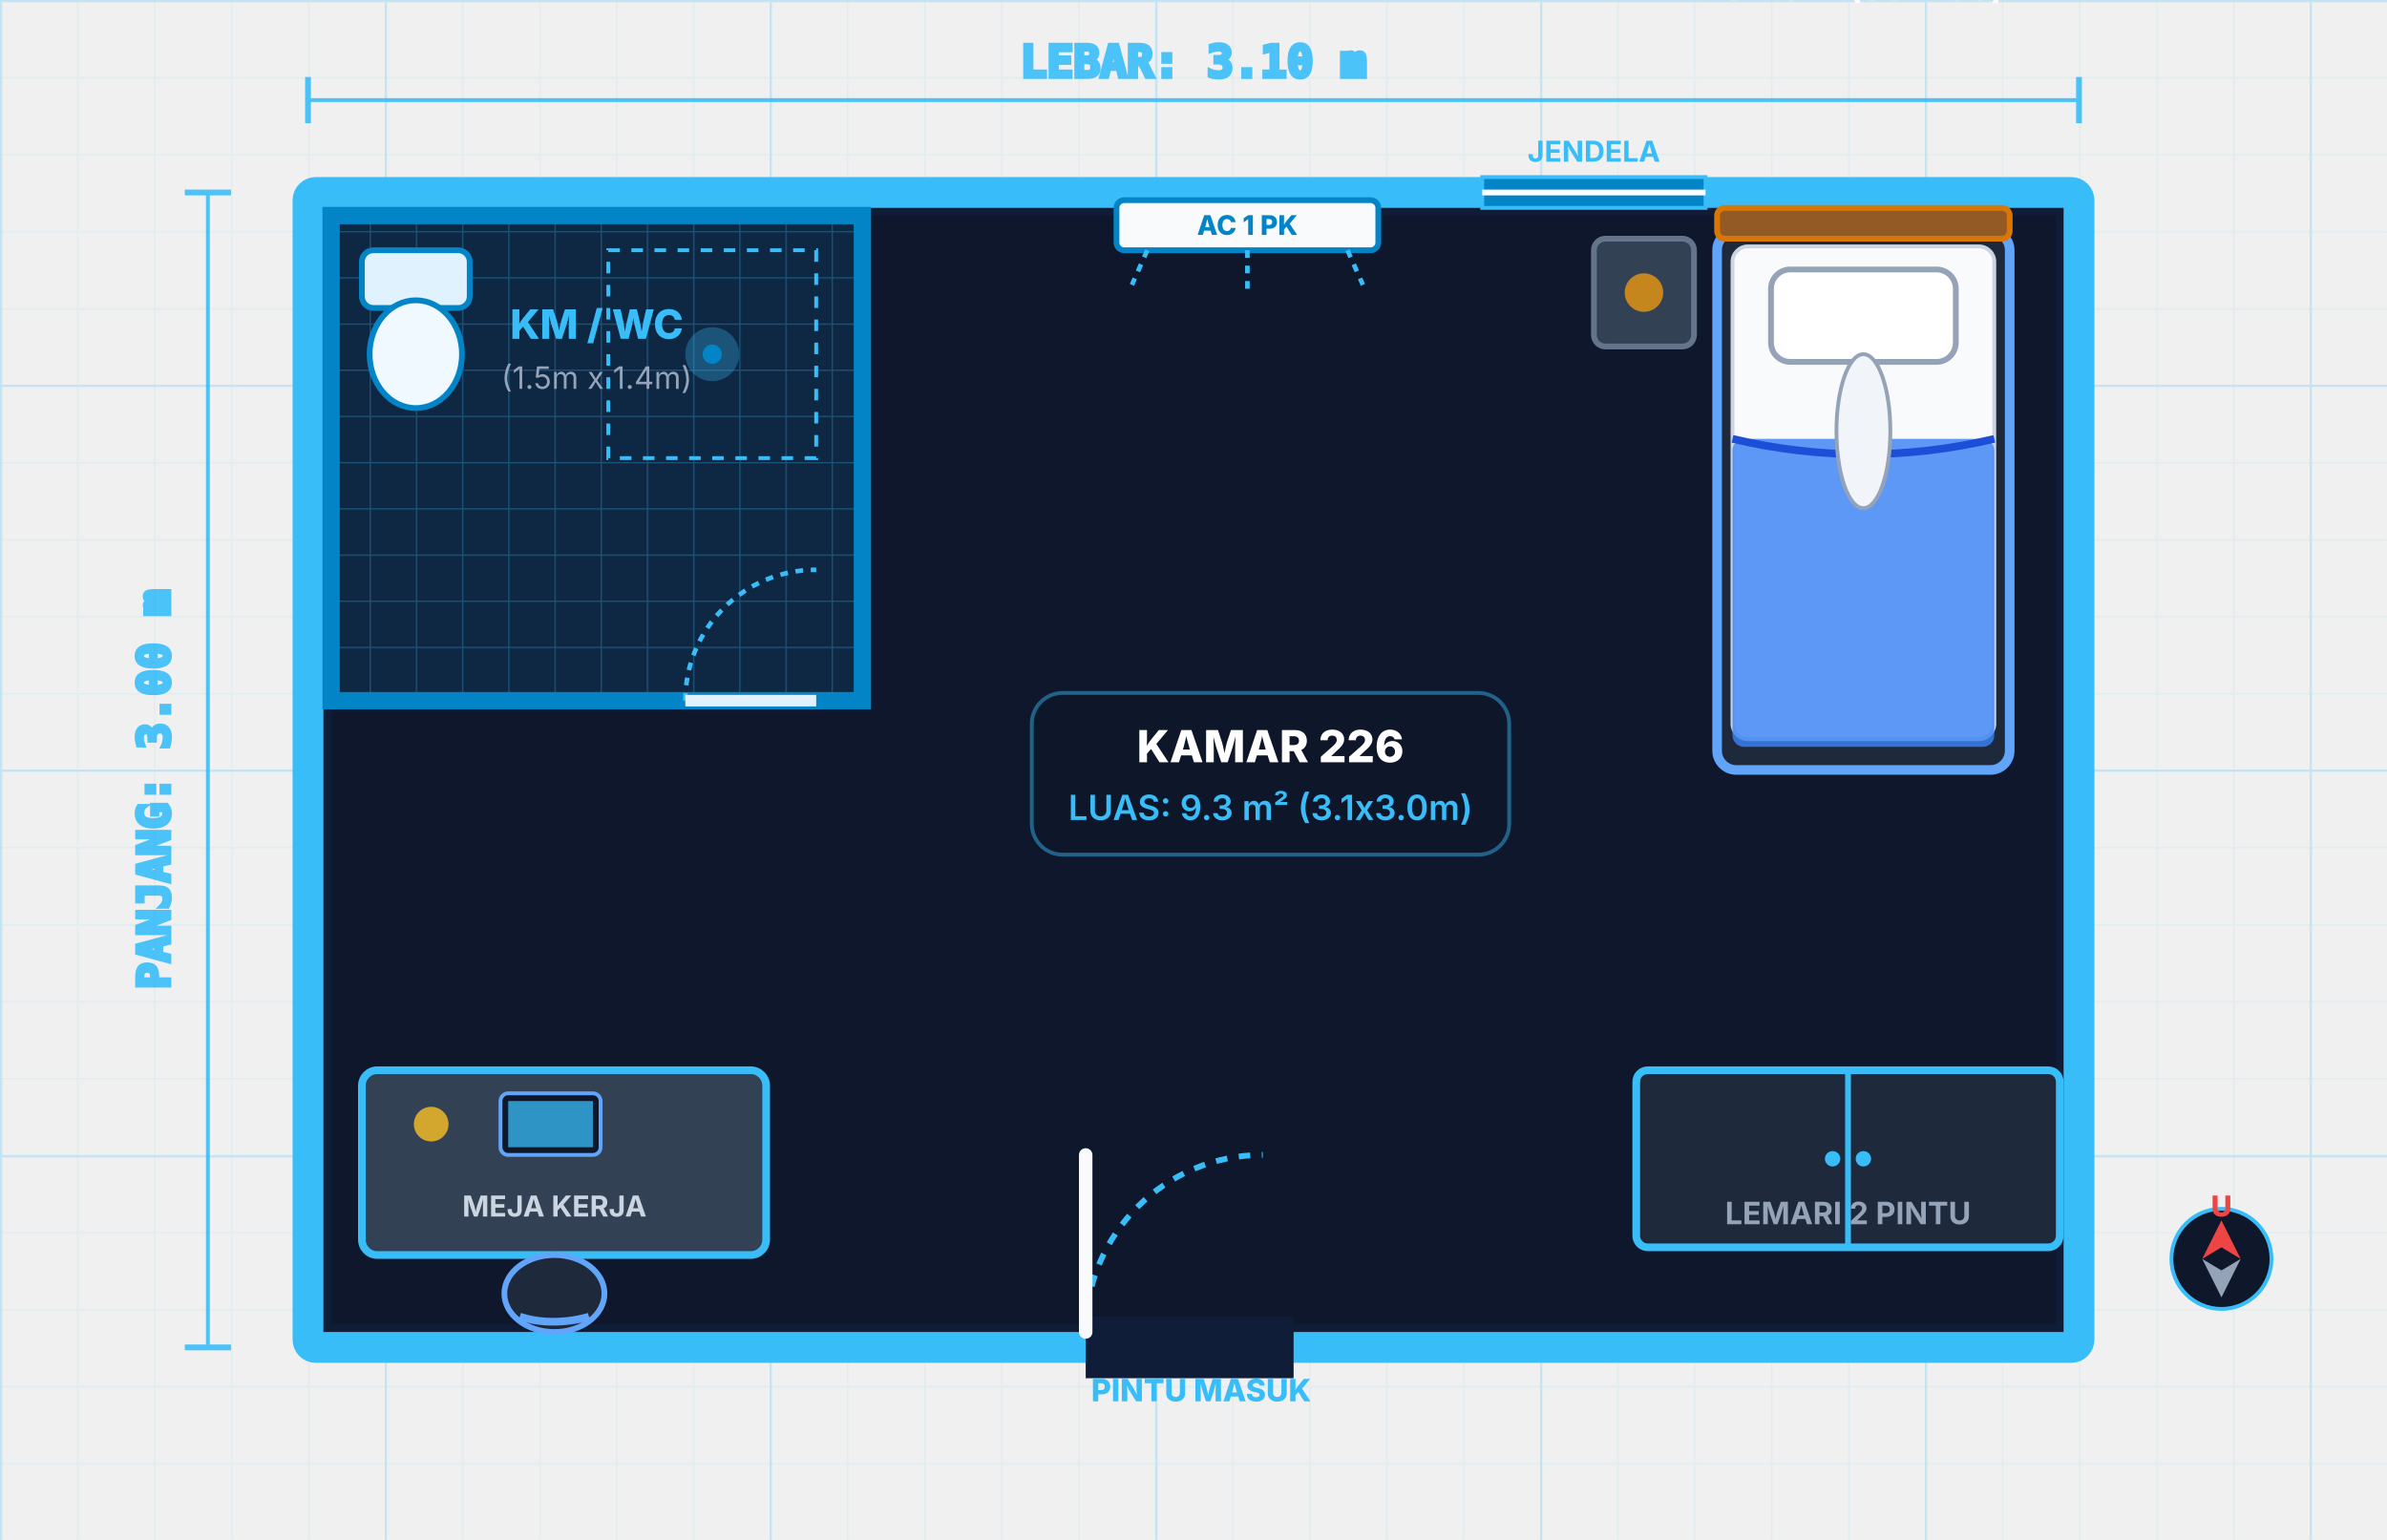
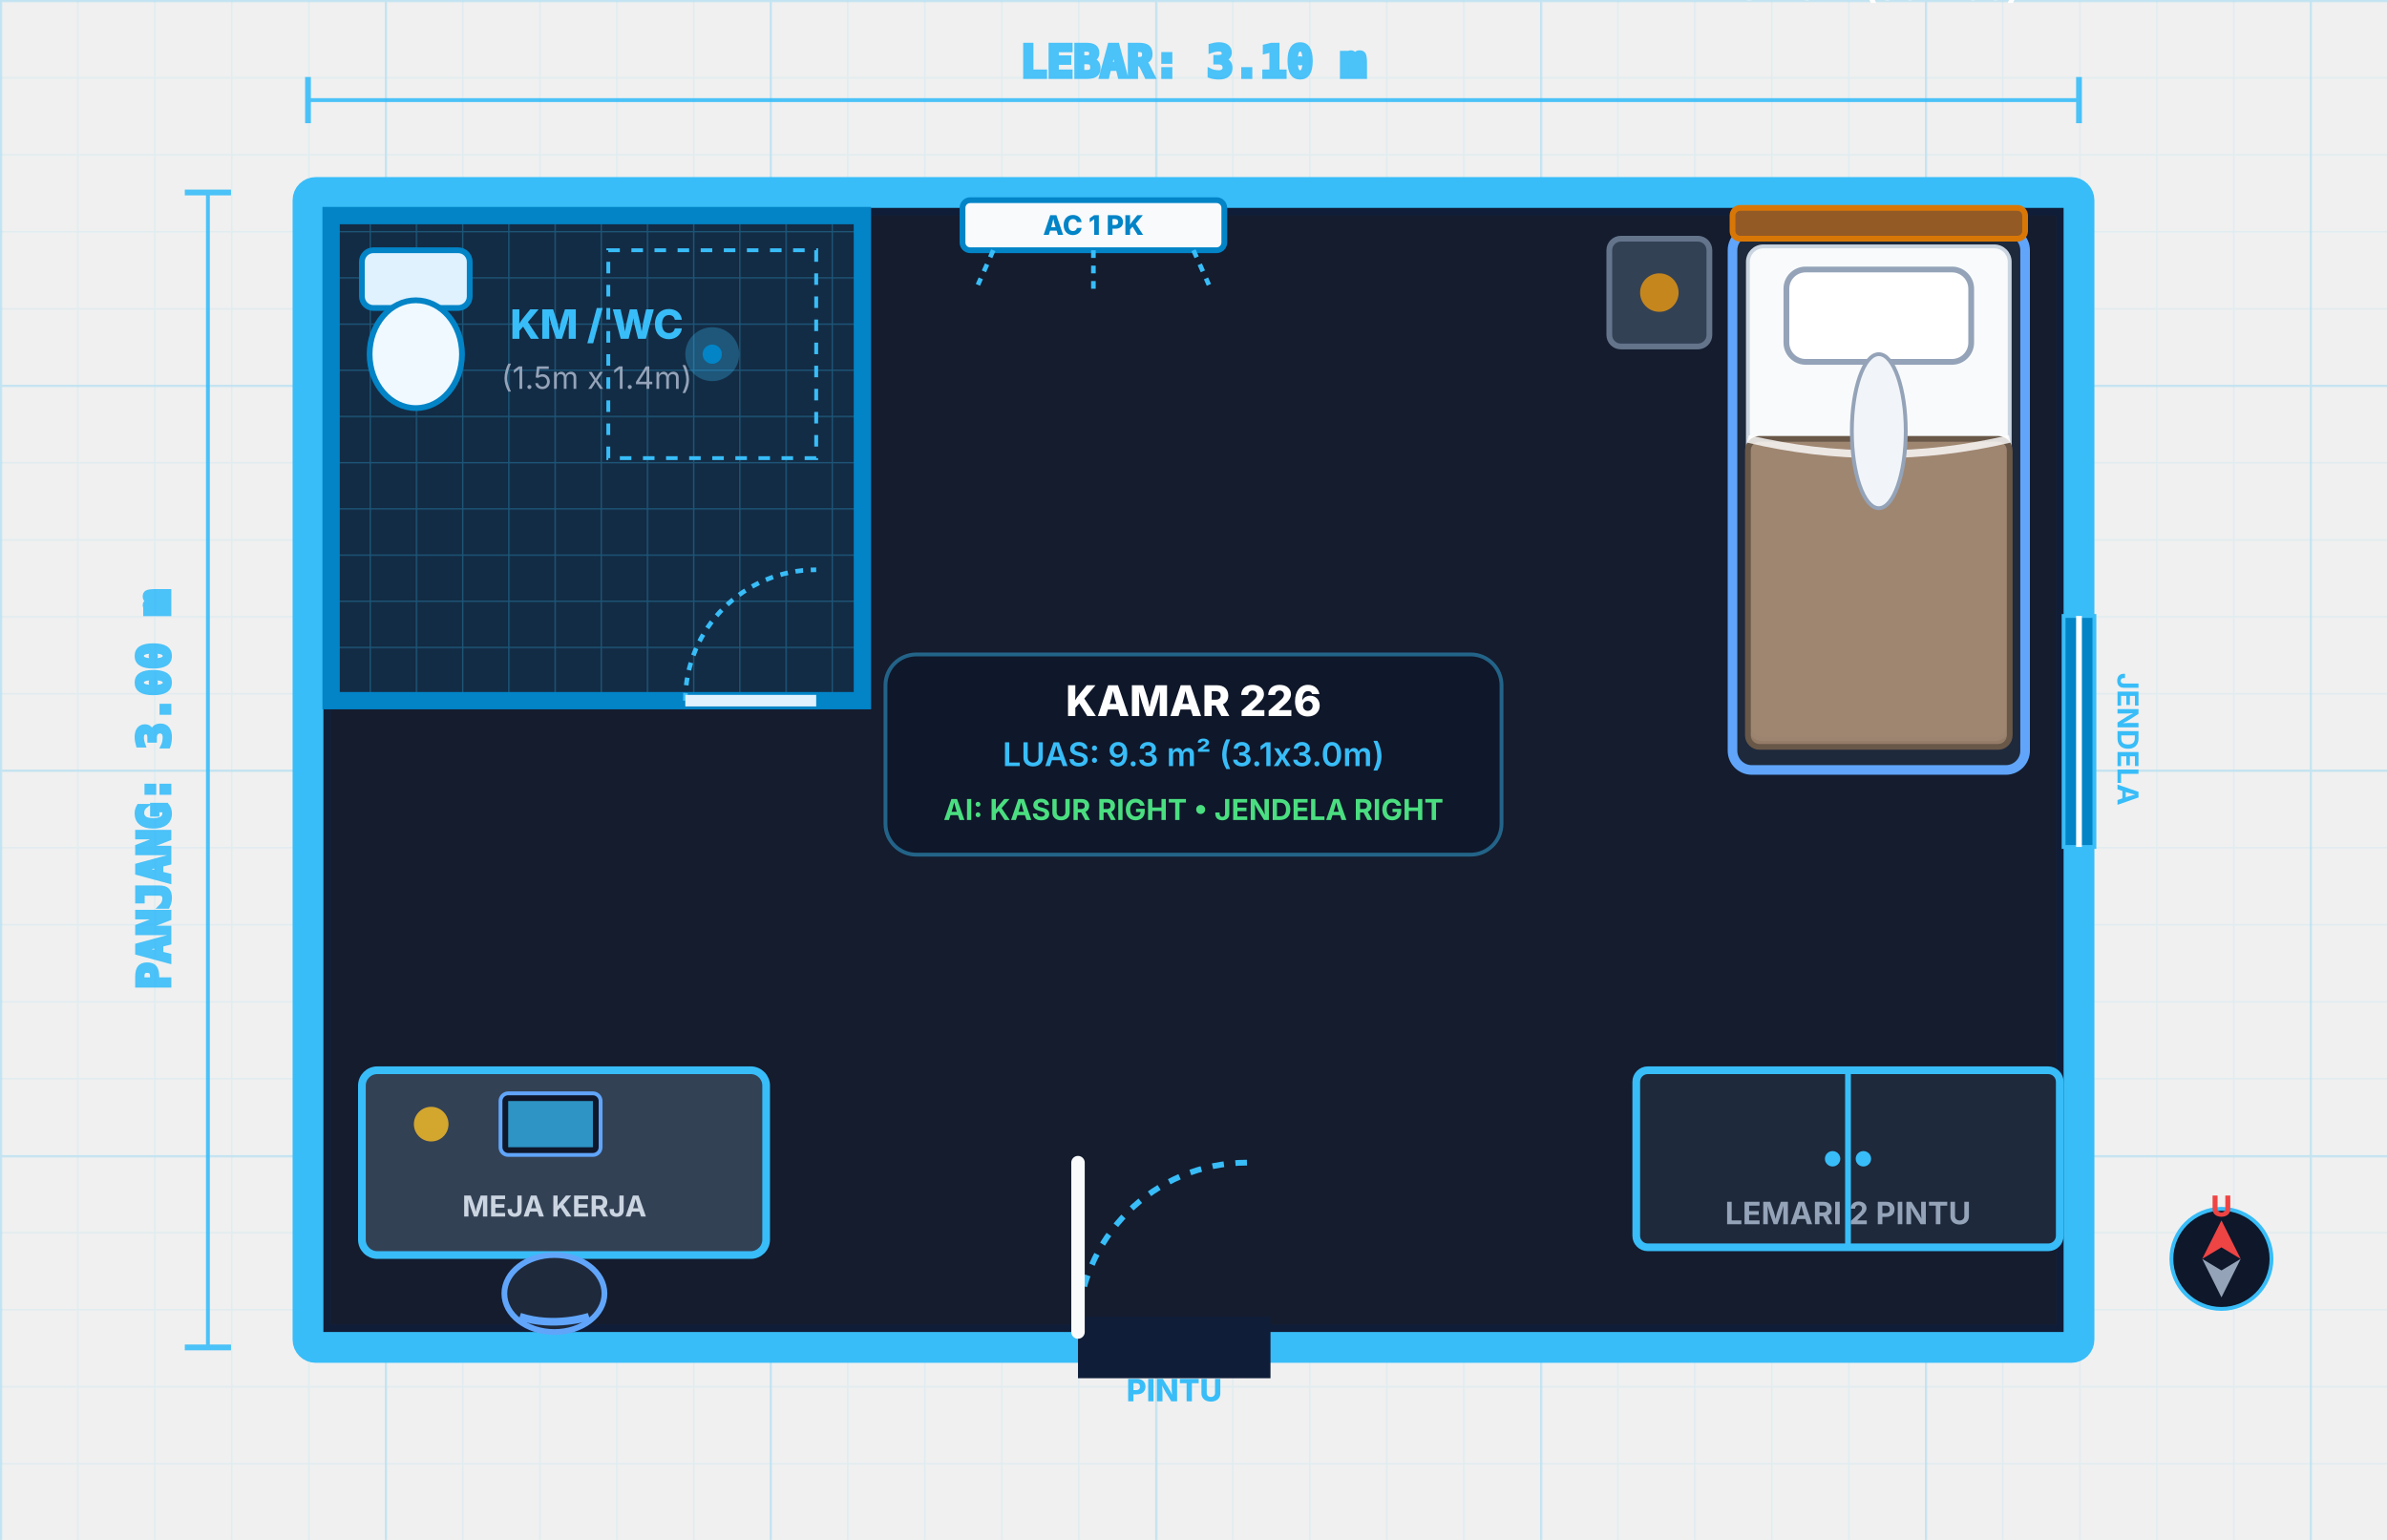
<svg xmlns="http://www.w3.org/2000/svg" viewBox="0 0 620 400" width="100%" height="100%" style="background:#0b1329; border-radius:12px; font-family:'Inter',system-ui,sans-serif;">
  <defs>
    <pattern id="grid_s_76" width="20" height="20" patternUnits="userSpaceOnUse">
      <path d="M 20 0 L 0 0 0 20" fill="none" stroke="rgba(56, 189, 248, 0.08)" stroke-width="0.8" />
    </pattern>
    <pattern id="grid_m_76" width="100" height="100" patternUnits="userSpaceOnUse">
      <path d="M 100 0 L 0 0 0 100" fill="none" stroke="rgba(56, 189, 248, 0.18)" stroke-width="1.2" />
    </pattern>
    <pattern id="tile_76" width="12" height="12" patternUnits="userSpaceOnUse">
      <rect width="12" height="12" fill="rgba(14, 165, 233, 0.12)" />
      <path d="M 12 0 L 0 0 0 12" fill="none" stroke="rgba(56, 189, 248, 0.28)" stroke-width="0.7" />
    </pattern>
  </defs>
  <rect width="620" height="400" fill="url(#grid_s_76)" />
  <rect width="620" height="400" fill="url(#grid_m_76)" />
  <g stroke="#38bdf8" stroke-width="1" opacity="0.9">
    <line x1="80" y1="26" x2="540" y2="26" />
    <line x1="80" y1="20" x2="80" y2="32" stroke-width="1.5" />
    <line x1="540" y1="20" x2="540" y2="32" stroke-width="1.5" />
    <text x="310" y="20" fill="#38bdf8" font-size="11.5" font-weight="700" text-anchor="middle" font-family="monospace">
      LEBAR: 3.10 m
    </text>
  </g>
  <g stroke="#38bdf8" stroke-width="1" opacity="0.9">
    <line x1="54" y1="50" x2="54" y2="350" />
    <line x1="48" y1="50" x2="60" y2="50" stroke-width="1.5" />
    <line x1="48" y1="350" x2="60" y2="350" stroke-width="1.5" />
    <text x="44" y="205" fill="#38bdf8" font-size="11.5" font-weight="700" text-anchor="middle" font-family="monospace" transform="rotate(-90 44 205)">
      PANJANG: 3.00 m
    </text>
  </g>
  <rect x="80" y="50" width="460" height="300" fill="#0f1d38" stroke="#38bdf8" stroke-width="8" rx="2" />
-   <rect x="86" y="56" width="448" height="288" fill="rgba(15, 23, 42, 0.88)" />
+   <rect x="86" y="56" width="448" height="288" fill="#6f5b4e" opacity="0.22" />
+   <rect x="86" y="56" width="448" height="288" fill="rgba(15, 23, 42, 0.75)" />
  <g>
    <rect x="86" y="56" width="138" height="126" fill="url(#tile_76)" stroke="#0284c7" stroke-width="4.5" />
    <text x="155" y="88" fill="#38bdf8" font-size="10.5" font-weight="800" text-anchor="middle">KM / WC</text>
    <text x="155" y="101" fill="#94a3b8" font-size="8" text-anchor="middle">(1.5m x 1.4m)</text>
    <rect x="94" y="65" width="28" height="15" rx="3" fill="#e0f2fe" stroke="#0284c7" stroke-width="1.5" />
    <ellipse cx="108" cy="92" rx="12" ry="14" fill="#f0f9ff" stroke="#0284c7" stroke-width="1.5" />
    <rect x="158" y="65" width="54" height="54" fill="none" stroke="#38bdf8" stroke-width="1" stroke-dasharray="3 3" />
    <circle cx="185" cy="92" r="7" fill="#38bdf8" opacity="0.3" />
    <circle cx="185" cy="92" r="2.5" fill="#0284c7" />
    <path d="M 178 182 A 34 34 0 0 1 212 148" fill="none" stroke="#38bdf8" stroke-width="1.2" stroke-dasharray="2 2" />
    <line x1="178" y1="182" x2="212" y2="182" stroke="#e0f2fe" stroke-width="3" />
  </g>
  <g>
-     <rect x="446" y="60" width="76" height="140" rx="5" fill="#1e293b" stroke="#60a5fa" stroke-width="2.5" />
-     <rect x="446" y="54" width="76" height="8" rx="2" fill="#935a26" stroke="#d97706" stroke-width="1.5" />
-     <rect x="450" y="64" width="68" height="128" rx="4" fill="#f8fafc" stroke="#cbd5e1" stroke-width="1" />
-     <rect x="450" y="114" width="68" height="80" rx="3" fill="#3b82f6" opacity="0.82" />
-     <path d="M 450 114 Q 484.0 122 518 114" fill="none" stroke="#1d4ed8" stroke-width="2" />
-     <rect x="460.0" y="70" width="48" height="24" rx="5" fill="#ffffff" stroke="#94a3b8" stroke-width="1.5" />
-     <ellipse cx="484.0" cy="112" rx="7" ry="20" fill="#f1f5f9" stroke="#94a3b8" stroke-width="1" />
-     <text x="484.0" cy="160" fill="#ffffff" font-size="8.5" font-weight="800" text-anchor="middle">SINGLE (90x200)</text>
+     <rect x="450" y="60" width="76" height="140" rx="5" fill="#1e293b" stroke="#60a5fa" stroke-width="2.5" />
+     <rect x="450" y="54" width="76" height="8" rx="2" fill="#935a26" stroke="#d97706" stroke-width="1.5" />
+     <rect x="454" y="64" width="68" height="128" rx="4" fill="#f8fafc" stroke="#cbd5e1" stroke-width="1" />
+     <rect x="454" y="114" width="68" height="80" rx="3" fill="#9b806a" stroke="#695748" stroke-width="1.5" fill-opacity="0.95" />
+     <path d="M 454 114 Q 488.0 122 522 114" fill="none" stroke="#ffffff" stroke-width="2" opacity="0.8" />
+     <rect x="464.0" y="70" width="48" height="24" rx="5" fill="#ffffff" stroke="#94a3b8" stroke-width="1.5" />
+     <ellipse cx="488.0" cy="112" rx="7" ry="20" fill="#f1f5f9" stroke="#94a3b8" stroke-width="1" />
+     <text x="488.0" cy="160" fill="#ffffff" font-size="8.5" font-weight="800" text-anchor="middle">SINGLE (90x200)</text>
  </g>
-   <rect x="414" y="62" width="26" height="28" rx="3" fill="#334155" stroke="#64748b" stroke-width="1.5" />
-   <circle cx="427" cy="76" r="5" fill="#f59e0b" opacity="0.75" />
+   <rect x="418" y="62" width="26" height="28" rx="3" fill="#334155" stroke="#64748b" stroke-width="1.5" />
+   <circle cx="431" cy="76" r="5" fill="#f59e0b" opacity="0.75" />
  <g>
    <rect x="425" y="278" width="110" height="46" rx="3" fill="#1e293b" stroke="#38bdf8" stroke-width="2" />
    <line x1="480" y1="278" x2="480" y2="324" stroke="#38bdf8" stroke-width="1.5" />
    <circle cx="476" cy="301" r="2" fill="#38bdf8" />
    <circle cx="484" cy="301" r="2" fill="#38bdf8" />
    <text x="480" y="318" fill="#94a3b8" font-size="8" font-weight="700" text-anchor="middle">LEMARI 2 PINTU</text>
  </g>
  <g>
    <rect x="94" y="278" width="105" height="48" rx="4" fill="#334155" stroke="#38bdf8" stroke-width="2" />
    <rect x="130" y="284" width="26" height="16" rx="2" fill="#0f172a" stroke="#60a5fa" stroke-width="1" />
    <rect x="132" y="286" width="22" height="12" fill="#38bdf8" opacity="0.75" />
    <circle cx="112" cy="292" r="4.5" fill="#fbbf24" opacity="0.8" />
    <ellipse cx="144" cy="336" rx="13" ry="10" fill="#1e293b" stroke="#60a5fa" stroke-width="1.5" />
    <path d="M 135 342 C 144 345 153 342 153 342" stroke="#60a5fa" stroke-width="2" fill="none" />
    <text x="144" y="316" fill="#cbd5e1" font-size="7.5" font-weight="700" text-anchor="middle">MEJA KERJA</text>
  </g>
  <g>
-     <rect x="290" y="52" width="68" height="13" rx="2" fill="#f8fafc" stroke="#0284c7" stroke-width="1.5" />
-     <path d="M 298 65 L 294 74" stroke="#38bdf8" stroke-width="1.2" stroke-dasharray="2 2" />
-     <path d="M 324 65 L 324 76" stroke="#38bdf8" stroke-width="1.2" stroke-dasharray="2 2" />
-     <path d="M 350 65 L 354 74" stroke="#38bdf8" stroke-width="1.2" stroke-dasharray="2 2" />
-     <text x="324" y="61" fill="#0284c7" font-size="7" font-weight="800" text-anchor="middle">AC 1 PK</text>
+     <rect x="250" y="52" width="68" height="13" rx="2" fill="#f8fafc" stroke="#0284c7" stroke-width="1.5" />
+     <path d="M 258 65 L 254 74" stroke="#38bdf8" stroke-width="1.2" stroke-dasharray="2 2" />
+     <path d="M 284 65 L 284 76" stroke="#38bdf8" stroke-width="1.2" stroke-dasharray="2 2" />
+     <path d="M 310 65 L 314 74" stroke="#38bdf8" stroke-width="1.2" stroke-dasharray="2 2" />
+     <text x="284" y="61" fill="#0284c7" font-size="7" font-weight="800" text-anchor="middle">AC 1 PK</text>
  </g>
  <g>
-     <rect x="385" y="46" width="58" height="8" fill="#0284c7" stroke="#38bdf8" stroke-width="1" />
-     <line x1="385" y1="50" x2="443" y2="50" stroke="#ffffff" stroke-width="1.5" />
-     <text x="414" y="42" fill="#38bdf8" font-size="7.5" font-weight="700" text-anchor="middle">JENDELA</text>
+     <rect x="536" y="160" width="8" height="60" fill="#0284c7" stroke="#38bdf8" stroke-width="1" />
+     <line x1="540" y1="160" x2="540" y2="220" stroke="#ffffff" stroke-width="1.5" />
+     <text x="550" y="192" fill="#38bdf8" font-size="7.5" font-weight="700" text-anchor="middle" transform="rotate(90 550 192)">JENDELA</text>
  </g>
  <g>
-     <rect x="282" y="342" width="54" height="16" fill="#0f1d38" />
-     <path d="M 282 346 A 46 46 0 0 1 328 300" fill="none" stroke="#38bdf8" stroke-width="1.5" stroke-dasharray="3 3" />
-     <line x1="282" y1="346" x2="282" y2="300" stroke="#f8fafc" stroke-width="3.5" stroke-linecap="round" />
-     <text x="312" y="364" fill="#38bdf8" font-size="8" font-weight="800" text-anchor="middle">PINTU MASUK</text>
+     <rect x="280" y="342" width="50" height="16" fill="#0f1d38" />
+     <path d="M 280 346 A 44 44 0 0 1 324 302" fill="none" stroke="#38bdf8" stroke-width="1.5" stroke-dasharray="3 3" />
+     <line x1="280" y1="346" x2="280" y2="302" stroke="#f8fafc" stroke-width="3.5" stroke-linecap="round" />
+     <text x="305" y="364" fill="#38bdf8" font-size="8" font-weight="800" text-anchor="middle">PINTU</text>
  </g>
  <g>
-     <rect x="268" y="180" width="124" height="42" rx="8" fill="rgba(15, 23, 42, 0.9)" stroke="rgba(56, 189, 248, 0.45)" stroke-width="1" />
-     <text x="330" y="198" fill="#ffffff" font-size="11.5" font-weight="800" text-anchor="middle">KAMAR 226</text>
-     <text x="330" y="213" fill="#38bdf8" font-size="9" font-weight="600" text-anchor="middle">LUAS: 9.3 m² (3.1x3.0m)</text>
+     <rect x="230" y="170" width="160" height="52" rx="8" fill="rgba(15, 23, 42, 0.92)" stroke="rgba(56, 189, 248, 0.45)" stroke-width="1" />
+     <text x="310" y="186" fill="#ffffff" font-size="11" font-weight="800" text-anchor="middle">KAMAR 226</text>
+     <text x="310" y="199" fill="#38bdf8" font-size="8.5" font-weight="600" text-anchor="middle">LUAS: 9.3 m² (3.1x3.0m)</text>
+     <text x="310" y="213" fill="#4ade80" font-size="7.5" font-weight="700" text-anchor="middle">AI: KASUR RIGHT • JENDELA RIGHT</text>
  </g>
  <g transform="translate(562, 312)">
    <circle cx="15" cy="15" r="13" fill="#0f172a" stroke="#38bdf8" stroke-width="1" />
    <path d="M 15 5 L 20 15 L 15 12 L 10 15 Z" fill="#ef4444" />
    <path d="M 15 25 L 20 15 L 15 18 L 10 15 Z" fill="#94a3b8" />
    <text x="15" y="4" fill="#ef4444" font-size="7.5" font-weight="800" text-anchor="middle">U</text>
  </g>
</svg>
